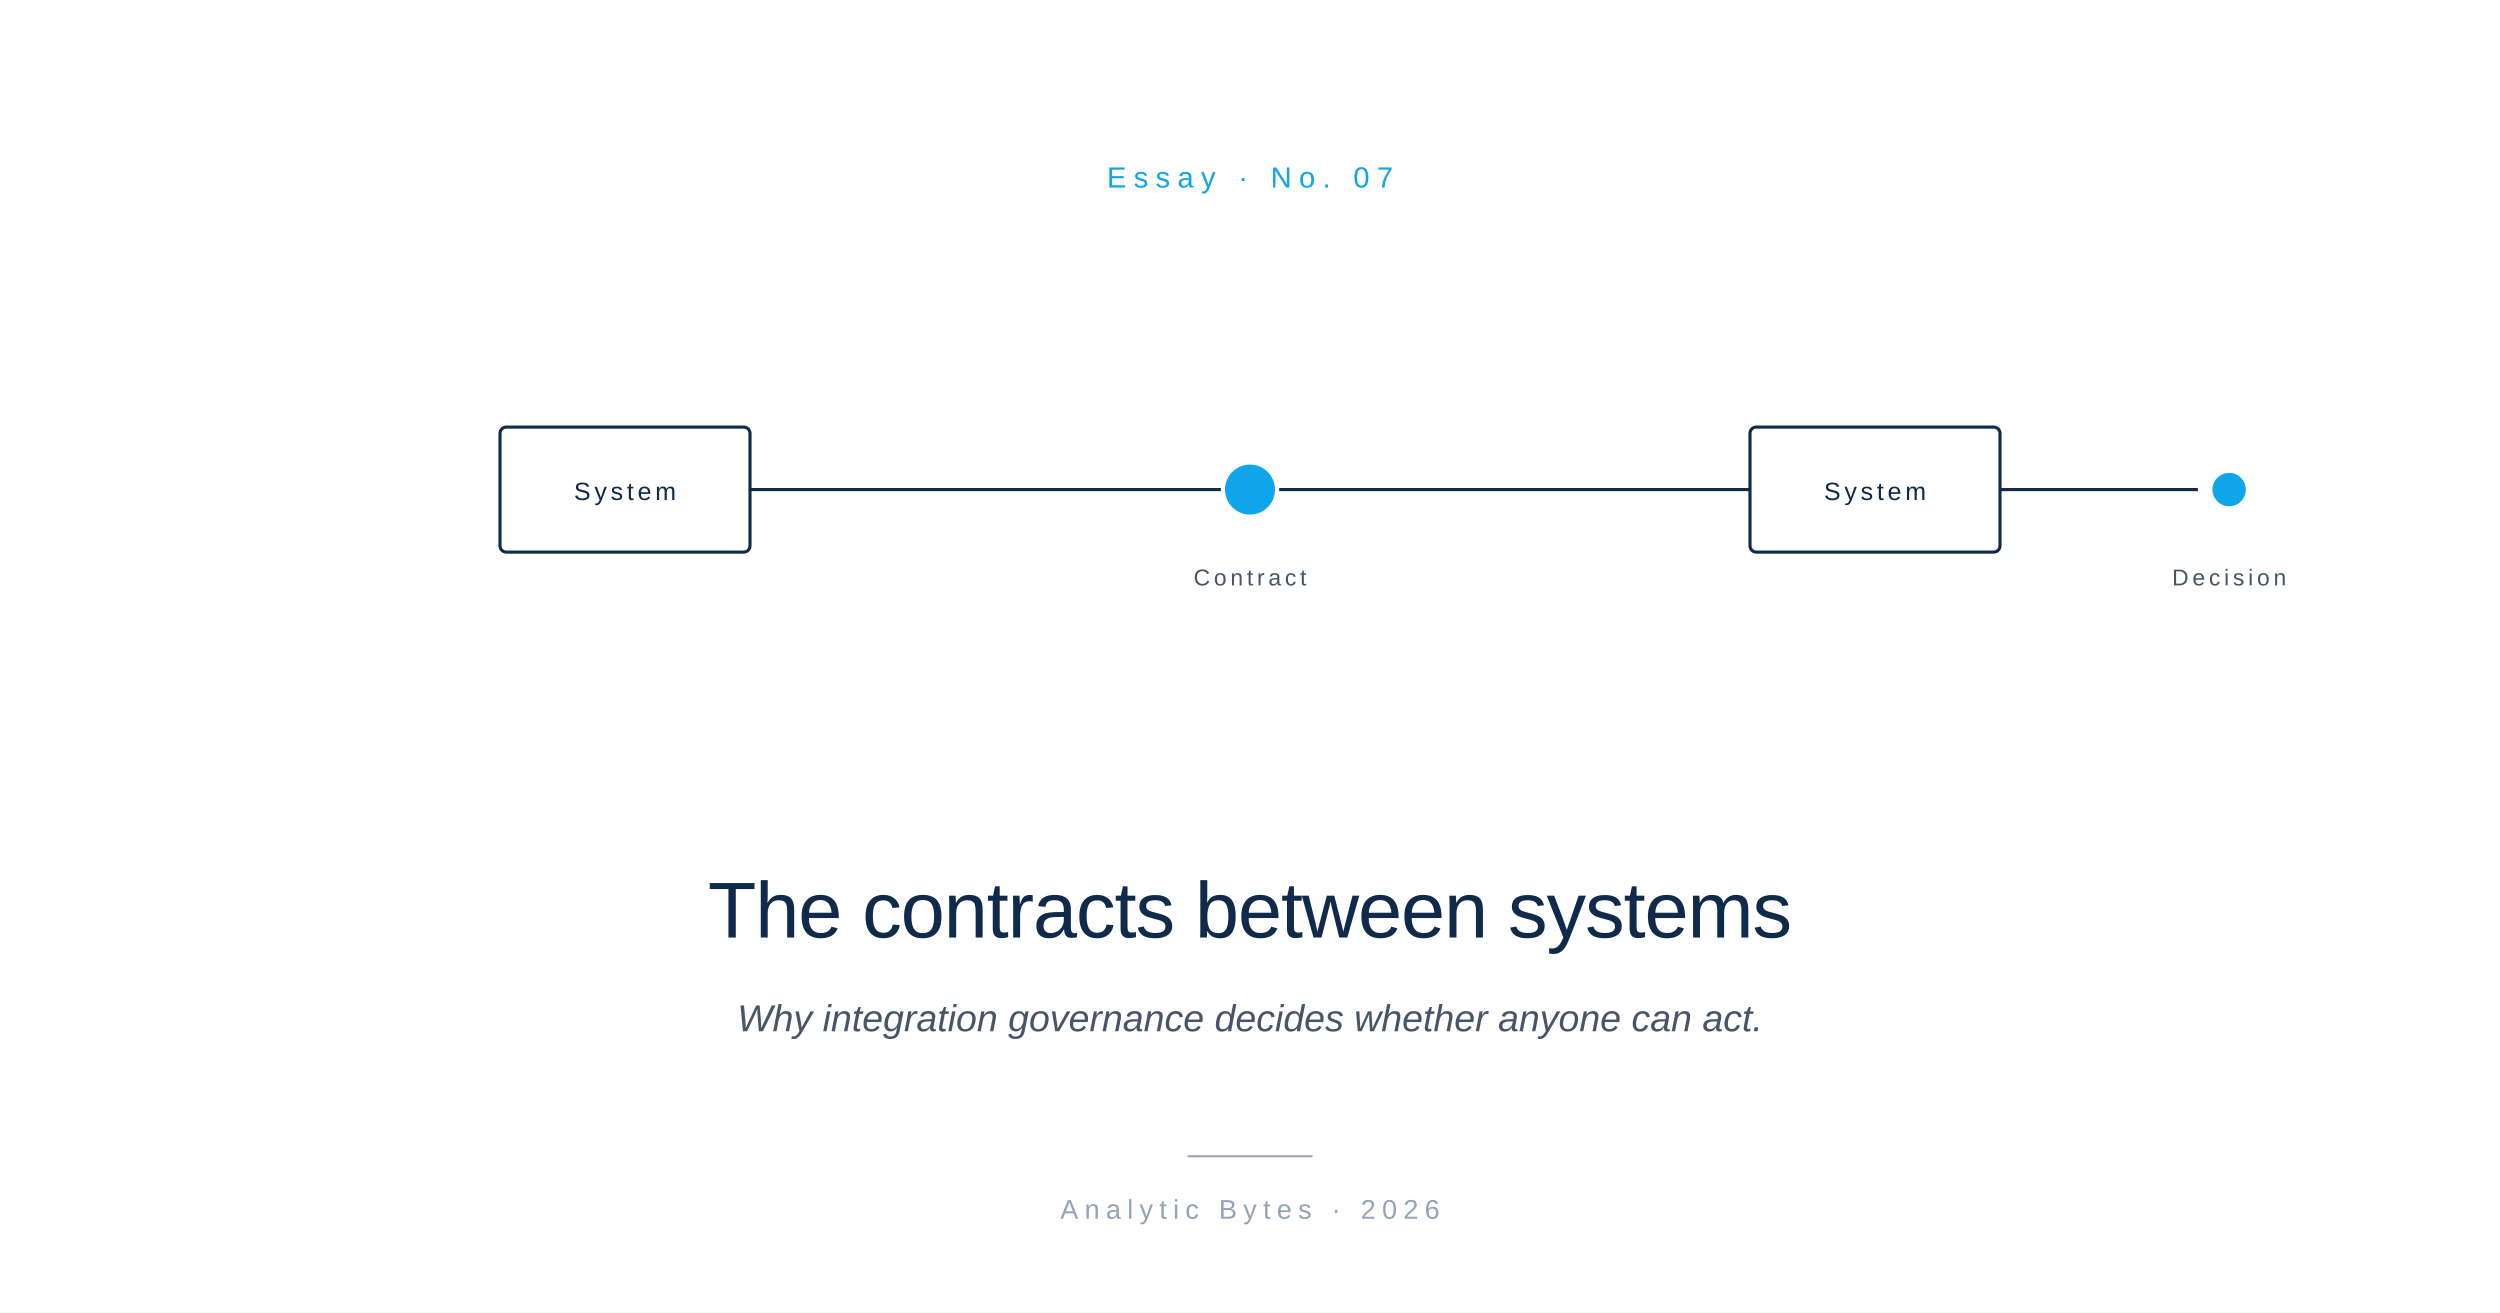
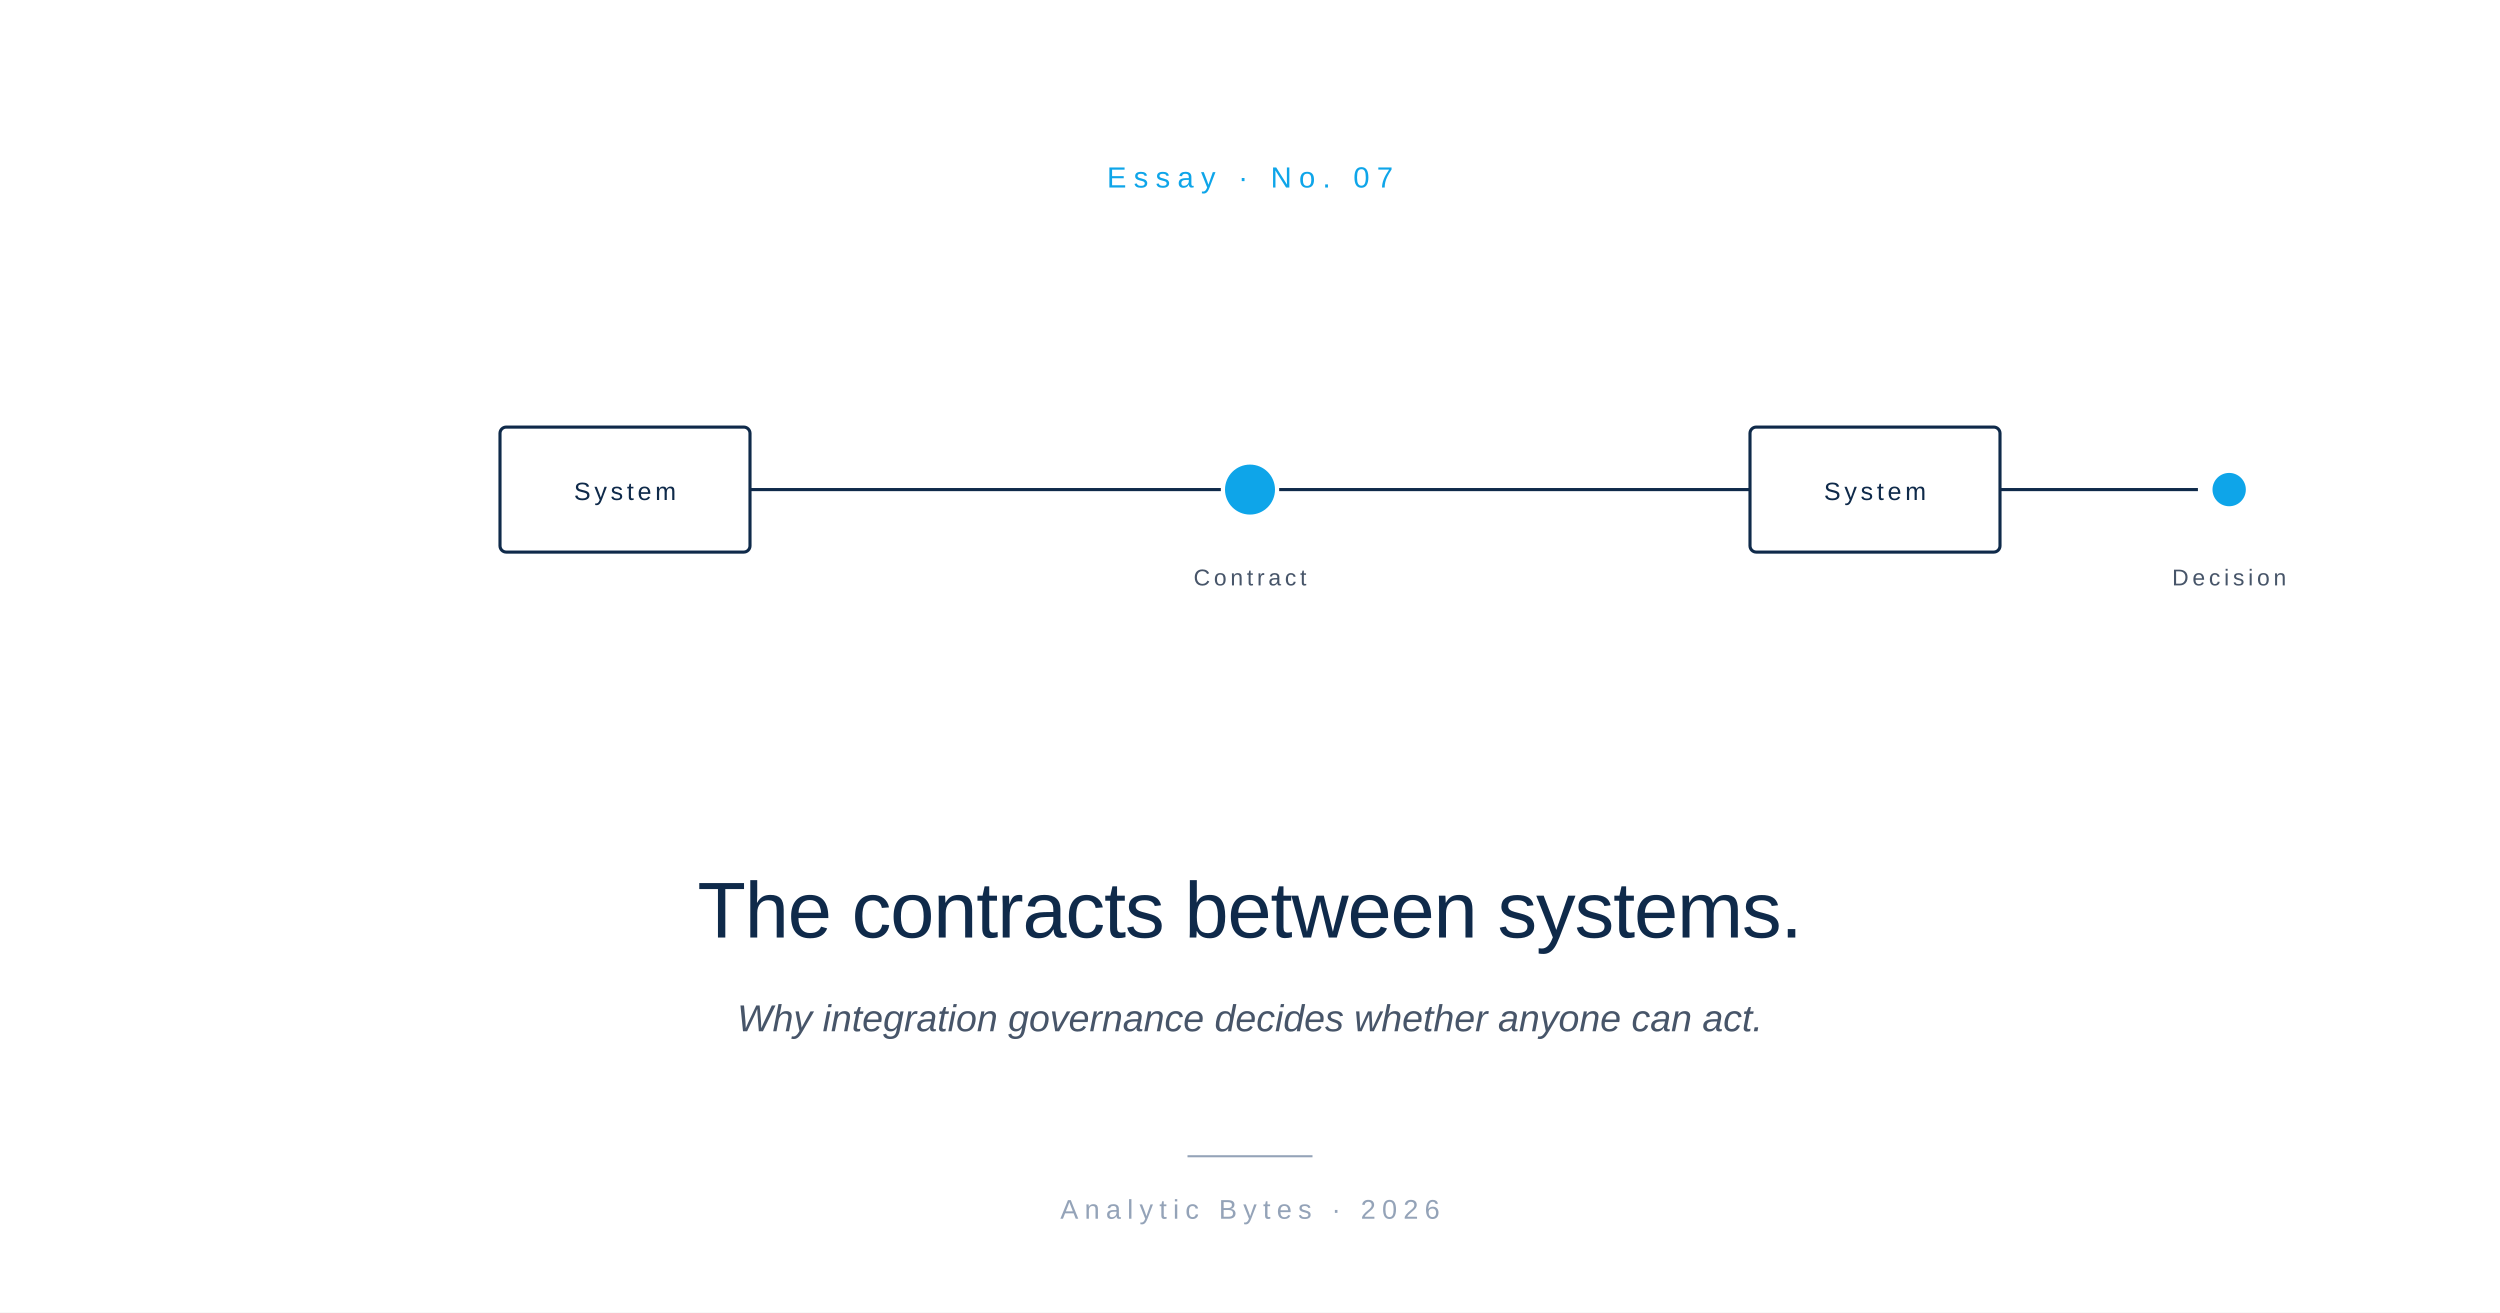
<svg xmlns="http://www.w3.org/2000/svg" viewBox="0 0 1200 630" role="img">
  <rect width="1200" height="630" fill="#FFFFFF" />
  <text x="600" y="90" font-family="-apple-system, BlinkMacSystemFont, 'Helvetica Neue', Arial, sans-serif" font-size="14" font-weight="500" letter-spacing="3.5" fill="#0EA5E9" text-anchor="middle">Essay  ·  No. 07</text>
  <g transform="translate(600, 235)">
    <rect x="-360" y="-30" width="120" height="60" fill="none" stroke="#0F2A4A" stroke-width="1.5" rx="3" />
    <text x="-300" y="5" font-family="-apple-system, BlinkMacSystemFont, 'Helvetica Neue', Arial, sans-serif" font-size="12" letter-spacing="1.8" fill="#0F2A4A" text-anchor="middle">System</text>
    <line x1="-240" y1="0" x2="-14" y2="0" stroke="#0F2A4A" stroke-width="1.5" />
    <circle cx="0" cy="0" r="12" fill="#0EA5E9" />
    <text x="0" y="46" font-family="-apple-system, BlinkMacSystemFont, 'Helvetica Neue', Arial, sans-serif" font-size="11" letter-spacing="1.8" fill="#475569" text-anchor="middle">Contract</text>
    <line x1="14" y1="0" x2="240" y2="0" stroke="#0F2A4A" stroke-width="1.5" />
    <rect x="240" y="-30" width="120" height="60" fill="none" stroke="#0F2A4A" stroke-width="1.5" rx="3" />
    <text x="300" y="5" font-family="-apple-system, BlinkMacSystemFont, 'Helvetica Neue', Arial, sans-serif" font-size="12" letter-spacing="1.8" fill="#0F2A4A" text-anchor="middle">System</text>
    <line x1="360" y1="0" x2="455" y2="0" stroke="#0F2A4A" stroke-width="1.5" />
    <circle cx="470" cy="0" r="8" fill="#0EA5E9" />
    <text x="470" y="46" font-family="-apple-system, BlinkMacSystemFont, 'Helvetica Neue', Arial, sans-serif" font-size="11" letter-spacing="1.8" fill="#475569" text-anchor="middle">Decision</text>
  </g>
-   <text x="600" y="450" font-family="-apple-system, BlinkMacSystemFont, 'Helvetica Neue', Arial, sans-serif" font-size="38" font-weight="500" letter-spacing="-0.5" fill="#0F2A4A" text-anchor="middle">The contracts between systems</text>
+   <text x="600" y="450" font-family="-apple-system, BlinkMacSystemFont, 'Helvetica Neue', Arial, sans-serif" font-size="38" font-weight="500" letter-spacing="-0.5" fill="#0F2A4A" text-anchor="middle">The contracts between systems.</text>
  <text x="600" y="495" font-family="-apple-system, BlinkMacSystemFont, 'Helvetica Neue', Arial, sans-serif" font-size="18" font-style="italic" fill="#475569" text-anchor="middle">Why integration governance decides whether anyone can act.</text>
  <line x1="570" y1="555" x2="630" y2="555" stroke="#94A3B8" stroke-width="1" />
  <text x="600" y="585" font-family="-apple-system, BlinkMacSystemFont, 'Helvetica Neue', Arial, sans-serif" font-size="13" letter-spacing="3" fill="#94A3B8" text-anchor="middle">Analytic Bytes  ·  2026</text>
</svg>
